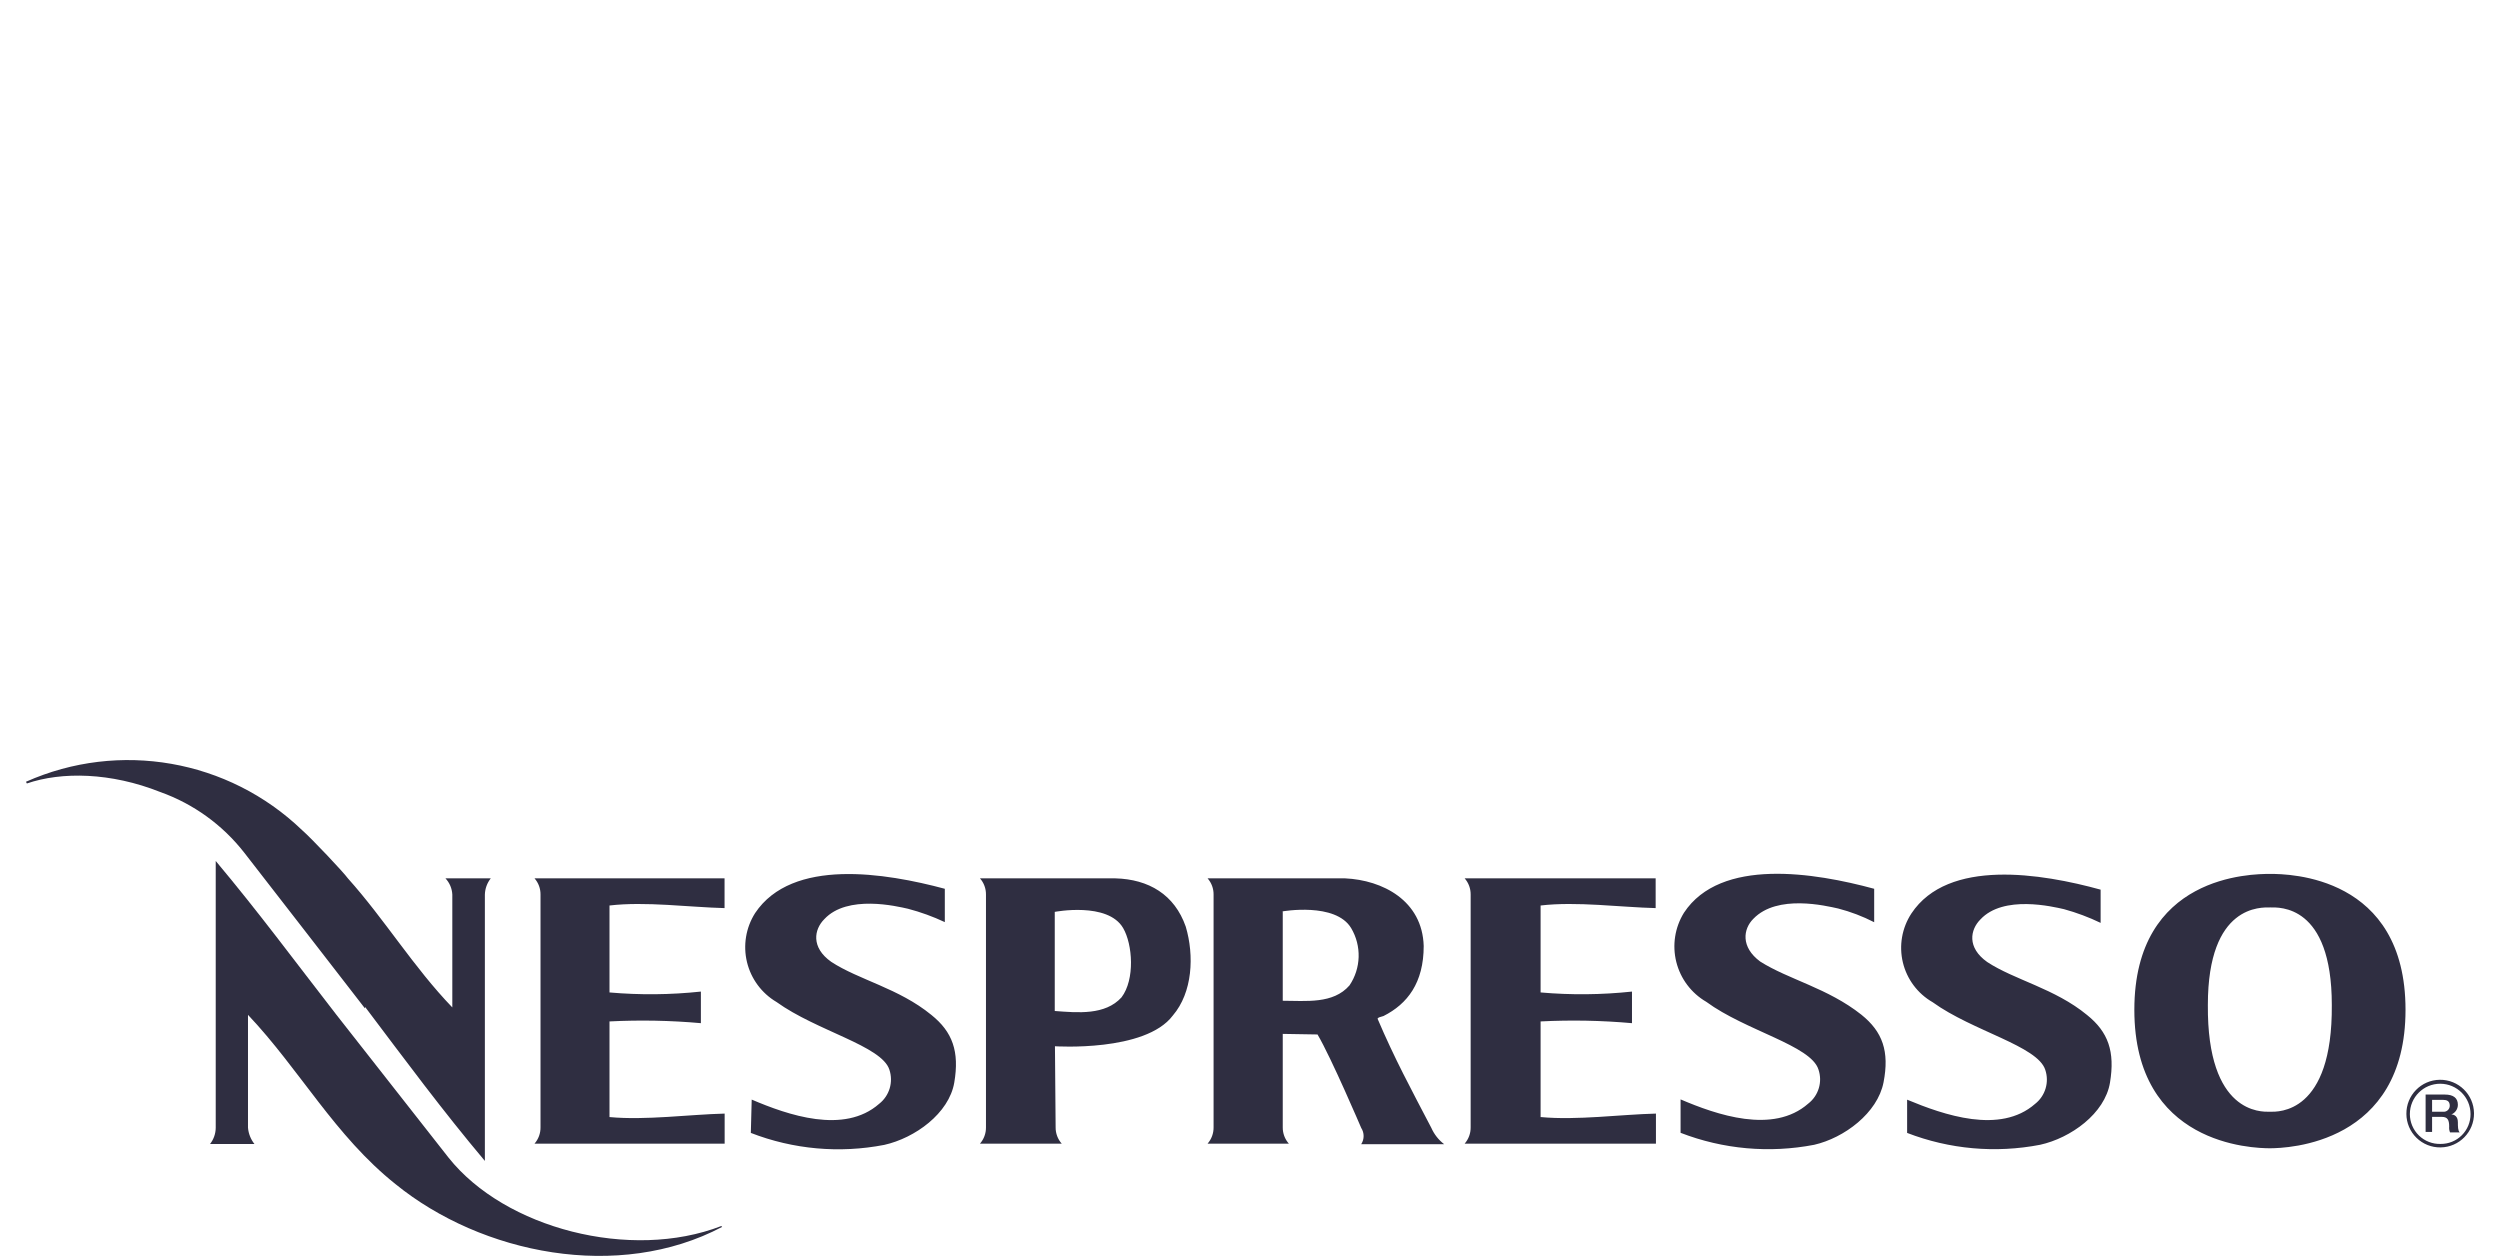
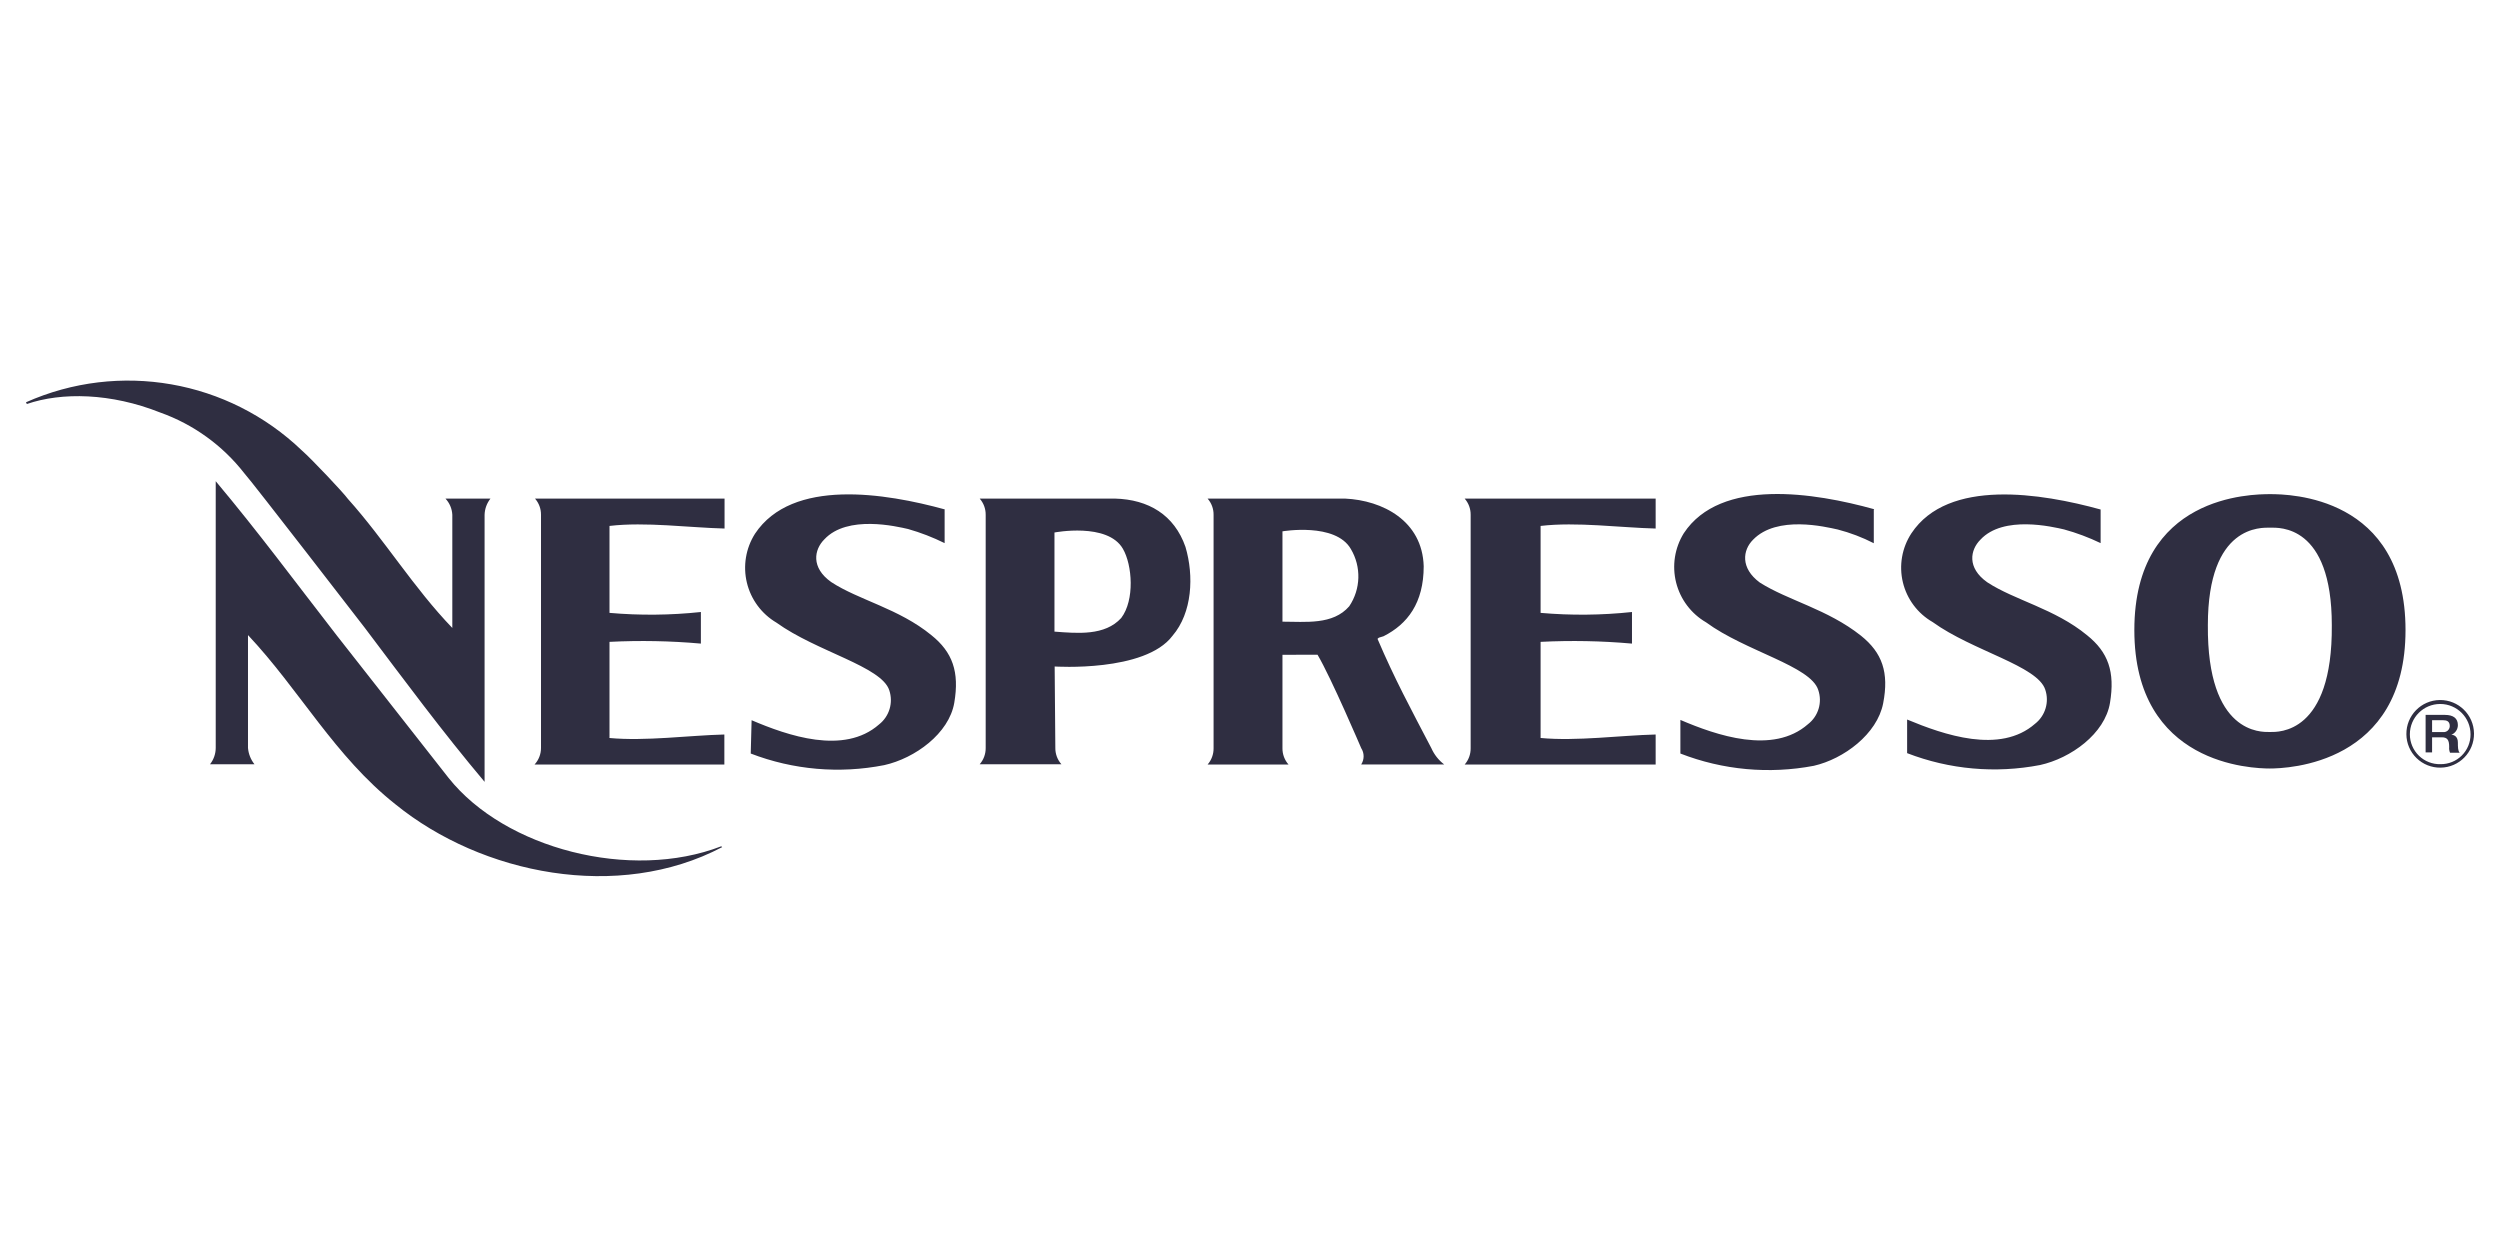
<svg xmlns="http://www.w3.org/2000/svg" id="Layer_1" data-name="Layer 1" viewBox="0 0 258.78 130">
  <defs>
    <style>.cls-1{fill:#2f2e41;fill-rule:evenodd;}</style>
  </defs>
-   <path class="cls-1" d="M34.83,105.05l11.6,14.78c5.84,7.34,18.85,10.71,28.23,7.08l.09.09c-10.71,5.66-24.87,2.83-33.81-4.43-6.28-5-9.91-11.86-15.27-17.52v11.68a3.15,3.15,0,0,0,.67,1.69h-4.6a2.75,2.75,0,0,0,.59-1.69V89.12c4.45,5.31,8.17,10.35,12.5,15.93Zm214.26,10.26a3.5,3.5,0,1,1,3.54,3.46A3.48,3.48,0,0,1,249.09,115.31Zm3.54,3.1a3.07,3.07,0,0,0,3.1-3.09,3.14,3.14,0,0,0-6.28,0A3.09,3.09,0,0,0,252.63,118.41Z" />
-   <path class="cls-1" d="M251.08,113.3h2c.86,0,1.34.35,1.34,1.06a1.08,1.08,0,0,1-.68,1c.29,0,.68.18.68.8,0,.44,0,.88.19,1.06h-1a1.23,1.23,0,0,1-.09-.61c0-.69-.17-1-.77-1h-1v1.56h-.67V113.3Zm.67,1.78h1.13a.63.63,0,0,0,.7-.62c0-.52-.34-.61-.7-.61h-1.13v1.23ZM235,118.86c-1.86,0-14.07-.35-14.07-14.33S233.07,90.46,235,90.46s14,.17,14,14.07-12.21,14.33-14.07,14.33Zm0-3.78c.8,0,6.46.26,6.37-11.06,0-10.45-5.48-10.09-6.37-10.09s-6.46-.36-6.46,10.09c-.09,11.32,5.57,11.06,6.37,11.06Zm-17.56-23v3.45a22.47,22.47,0,0,0-3.79-1.42c-1.15-.26-6.27-1.5-8.65,1.06-1.06,1.06-1.42,2.91.7,4.41,2.83,1.86,7,2.74,10.33,5.48,2.2,1.76,2.91,3.79,2.38,7s-4.06,5.74-7.24,6.44a25,25,0,0,1-13.76-1.23v-3.44c3.79,1.58,9.62,3.61,13.24.44a3.19,3.19,0,0,0,1.06-3.53c-.8-2.48-7.51-4-11.66-7a6.49,6.49,0,0,1-2.2-9.18c3.8-5.74,13.5-4.15,19.59-2.47ZM194,92v3.46a18.13,18.13,0,0,0-3.73-1.42c-1.24-.27-6.29-1.51-8.77,1.06-1.07,1.06-1.33,2.93.7,4.43,2.93,1.86,7,2.75,10.47,5.5,2.21,1.77,2.92,3.81,2.3,7s-4.08,5.76-7.18,6.47a25.13,25.13,0,0,1-13.83-1.24v-3.46c3.72,1.59,9.58,3.63,13.21.44a3.17,3.17,0,0,0,1.06-3.54c-.79-2.49-7.53-4-11.61-7a6.63,6.63,0,0,1-2.31-9.22C178.1,88.73,187.86,90.33,194,92ZM97.8,92v3.45A22.34,22.34,0,0,0,94,94.07c-1.15-.26-6.28-1.5-8.67,1.07-1.06,1.06-1.41,2.92.71,4.42,2.83,1.86,7,2.74,10.36,5.49,2.21,1.77,2.92,3.8,2.38,7s-4.07,5.75-7.25,6.46a25,25,0,0,1-13.81-1.24l.09-3.45c3.72,1.59,9.56,3.63,13.19.44a3.2,3.2,0,0,0,1.06-3.54c-.8-2.47-7.52-4-11.68-7a6.59,6.59,0,0,1-2.22-9.2C82,88.76,91.69,90.36,97.8,92Zm-60,12.24c4.21,5.58,8,10.71,12.39,15.93V92.6a2.83,2.83,0,0,1,.61-1.68H46.11a2.63,2.63,0,0,1,.71,1.68v11.68c-4-4.15-7-9.11-10.81-13.36-.44-.62-3.78-4.16-4.75-5a26,26,0,0,0-28.57-5l.09.18c3.61-1.24,8.7-1.15,13.8.88a19.21,19.21,0,0,1,8.71,6.29c.7.88,12.48,16.1,12.48,16.1Zm25.3,11.39c3.73.35,8.27-.27,11.91-.36v3.11H55.33a2.52,2.52,0,0,0,.62-1.69V92.6a2.5,2.5,0,0,0-.62-1.68H75V94c-3.64-.09-8.18-.71-11.91-.27v9a48.88,48.88,0,0,0,9.46-.09v3.27a67.89,67.89,0,0,0-9.46-.18v9.92Zm96.4,0c3.73.35,8.26-.27,11.91-.36v3.11H151.61a2.52,2.52,0,0,0,.62-1.69V92.6a2.5,2.5,0,0,0-.62-1.68h19.77V94c-3.65-.09-8.18-.71-11.91-.27v9a48.89,48.89,0,0,0,9.46-.09v3.27a67.92,67.92,0,0,0-9.46-.18v9.92Zm-26.72-8.61v9.67a2.5,2.5,0,0,0,.63,1.69H125a2.52,2.52,0,0,0,.62-1.69V92.6a2.5,2.5,0,0,0-.62-1.68h14.23c3.89.18,8,2.3,8.14,7,0,3.81-1.68,6-4.16,7.25-.53.18-.44.09-.62.27,1.77,4.15,3.45,7.25,5.57,11.31a4.32,4.32,0,0,0,1.33,1.69h-8.59a1.55,1.55,0,0,0,0-1.69s-3.1-7.27-4.52-9.67Zm0-12.72v9.29c2.39,0,5.22.36,6.91-1.59a5.54,5.54,0,0,0,.17-5.93C138.24,93.37,132.75,94.34,132.75,94.34Zm-23.51,22.39a2.5,2.5,0,0,0,.63,1.69h-8.46a2.52,2.52,0,0,0,.62-1.69V92.6a2.5,2.5,0,0,0-.62-1.68h14c3.47.09,6.14,1.68,7.3,5,.89,3,.71,6.81-1.34,9.2-2.85,3.8-12.2,3.18-12.2,3.18Zm-.09-22.3v10.26c2.39.18,5.22.45,6.91-1.41,1.41-1.86,1.15-5.49.17-7.17-1.59-2.74-7.08-1.68-7.08-1.68Z" />
+   <path class="cls-1" d="M34.83,65.74l11.6,14.78c5.84,7.34,18.85,10.71,28.23,7.08l.09.09C64,93.35,49.88,90.52,40.94,83.26,34.66,78.3,31,71.4,25.67,65.74V77.42a3.15,3.15,0,0,0,.67,1.69h-4.6a2.75,2.75,0,0,0,.59-1.69V49.81c4.45,5.31,8.17,10.35,12.5,15.93ZM249.09,76a3.5,3.5,0,1,1,3.54,3.46A3.48,3.48,0,0,1,249.09,76Zm3.54,3.1a3.07,3.07,0,0,0,3.1-3.09,3.14,3.14,0,0,0-6.28,0A3.09,3.09,0,0,0,252.63,79.1Z" />
+   <path class="cls-1" d="M251.08,74h2c.86,0,1.34.35,1.34,1.06a1.08,1.08,0,0,1-.68,1c.29,0,.68.18.68.8,0,.44,0,.88.19,1.06h-1a1.21,1.21,0,0,1-.09-.6c0-.7-.17-1-.77-1h-1v1.56h-.67V74Zm.67,1.78h1.13a.63.63,0,0,0,.7-.62c0-.52-.34-.61-.7-.61h-1.13v1.23ZM235,79.55c-1.86,0-14.07-.35-14.07-14.33S233.07,51.15,235,51.15s14,.17,14,14.07-12.21,14.33-14.07,14.33Zm0-3.78c.8,0,6.46.26,6.37-11.06,0-10.45-5.48-10.09-6.37-10.09s-6.46-.36-6.46,10.09c-.09,11.32,5.57,11.06,6.37,11.06Zm-17.56-23v3.45a22.47,22.47,0,0,0-3.79-1.42c-1.15-.26-6.27-1.5-8.65,1.06-1.06,1.06-1.42,2.91.7,4.41,2.83,1.86,7,2.74,10.33,5.48,2.2,1.76,2.91,3.79,2.38,7s-4.06,5.74-7.24,6.44a25,25,0,0,1-13.76-1.23V74.48c3.79,1.58,9.62,3.61,13.24.44a3.19,3.19,0,0,0,1.06-3.53c-.8-2.48-7.51-4-11.66-7a6.49,6.49,0,0,1-2.2-9.18c3.8-5.74,13.5-4.15,19.59-2.47Zm-23.48,0v3.46a18.13,18.13,0,0,0-3.73-1.42c-1.24-.27-6.29-1.51-8.77,1.06-1.07,1.07-1.33,2.93.7,4.43,2.93,1.86,7,2.75,10.47,5.5,2.21,1.77,2.92,3.81,2.3,7s-4.08,5.76-7.18,6.47A25.13,25.13,0,0,1,173.94,78V74.52c3.72,1.59,9.58,3.63,13.21.44a3.17,3.17,0,0,0,1.06-3.54c-.79-2.49-7.53-4-11.61-7a6.63,6.63,0,0,1-2.31-9.22C178.1,49.42,187.86,51,194,52.71Zm-96.18,0v3.45A22.34,22.34,0,0,0,94,54.76c-1.15-.26-6.28-1.5-8.67,1.07-1.06,1.06-1.41,2.92.71,4.42,2.83,1.86,7,2.74,10.36,5.49,2.21,1.77,2.92,3.81,2.38,7s-4.07,5.75-7.25,6.46A25,25,0,0,1,77.71,78l.09-3.45c3.72,1.59,9.56,3.63,13.19.44a3.2,3.2,0,0,0,1.06-3.54c-.8-2.47-7.52-4-11.68-7a6.59,6.59,0,0,1-2.22-9.2C82,49.45,91.69,51.05,97.8,52.73ZM37.77,65c4.21,5.58,8,10.71,12.39,15.93V53.29a2.83,2.83,0,0,1,.61-1.68H46.11a2.63,2.63,0,0,1,.71,1.68V65c-4-4.15-7-9.11-10.81-13.36-.44-.62-3.78-4.16-4.75-5a26,26,0,0,0-28.57-5l.09.18c3.61-1.24,8.7-1.15,13.8.88a19.21,19.21,0,0,1,8.71,6.29C26,49.75,37.77,65,37.77,65Zm25.3,11.39c3.73.35,8.27-.27,11.91-.36v3.11H55.33A2.52,2.52,0,0,0,56,77.42V53.29a2.5,2.5,0,0,0-.62-1.68H75v3.1c-3.64-.09-8.18-.71-11.91-.27v9a48.88,48.88,0,0,0,9.46-.09v3.27a67.89,67.89,0,0,0-9.46-.18v9.92Zm96.4,0c3.73.35,8.26-.27,11.91-.36v3.11H151.61a2.52,2.52,0,0,0,.62-1.69V53.29a2.5,2.5,0,0,0-.62-1.68h19.77v3.1c-3.65-.09-8.18-.71-11.91-.27v9a48.89,48.89,0,0,0,9.46-.09v3.27a67.92,67.92,0,0,0-9.46-.18v9.92Zm-26.72-8.61v9.67a2.5,2.5,0,0,0,.63,1.69H125a2.52,2.52,0,0,0,.62-1.69V53.29a2.5,2.5,0,0,0-.62-1.68h14.23c3.89.18,8,2.3,8.14,7,0,3.81-1.68,6-4.16,7.25-.53.18-.44.09-.62.27,1.77,4.15,3.45,7.25,5.57,11.31a4.32,4.32,0,0,0,1.33,1.69h-8.59a1.55,1.55,0,0,0,0-1.69s-3.1-7.27-4.52-9.67Zm0-12.72v9.29c2.39,0,5.22.36,6.91-1.59a5.54,5.54,0,0,0,.17-5.93C138.24,54.06,132.75,55,132.75,55ZM109.24,77.42a2.5,2.5,0,0,0,.63,1.69h-8.46a2.52,2.52,0,0,0,.62-1.69V53.29a2.5,2.5,0,0,0-.62-1.68h14c3.47.09,6.14,1.68,7.3,5,.89,3,.71,6.81-1.34,9.2-2.85,3.8-12.2,3.18-12.2,3.18Zm-.09-22.3V65.38c2.39.18,5.22.45,6.91-1.41,1.41-1.86,1.15-5.49.17-7.17-1.59-2.74-7.08-1.68-7.08-1.68Z" />
</svg>
